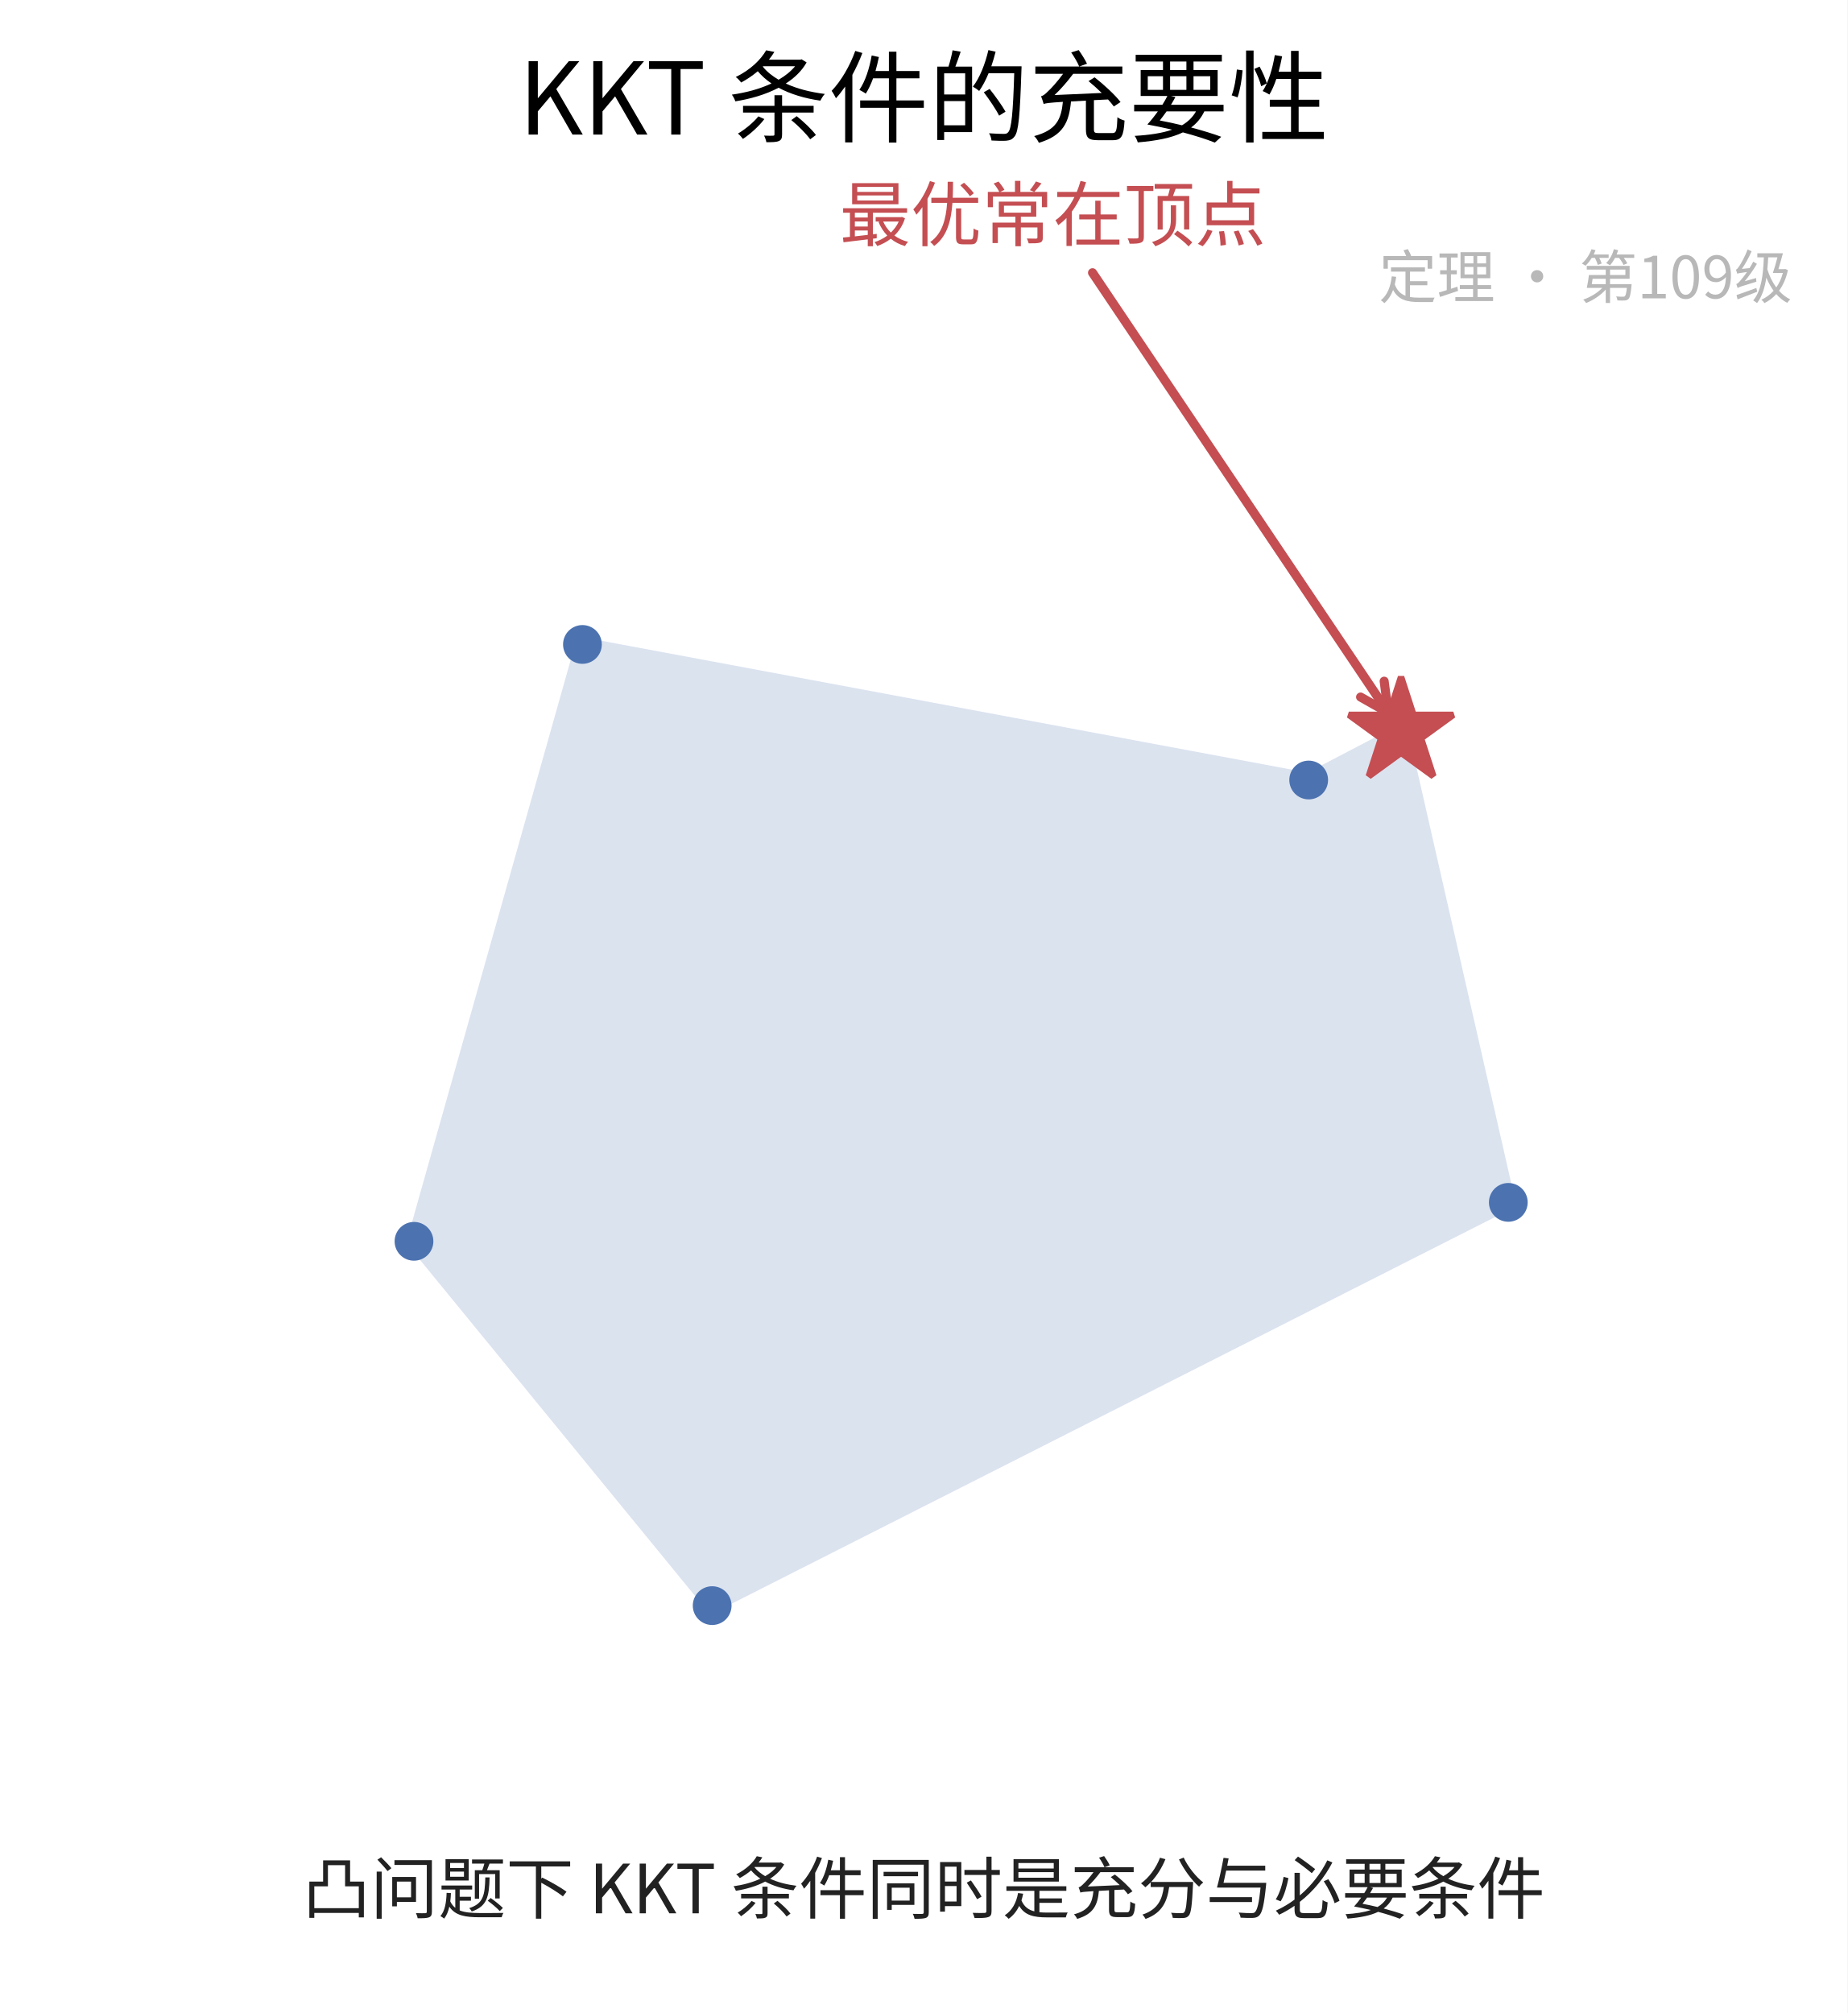
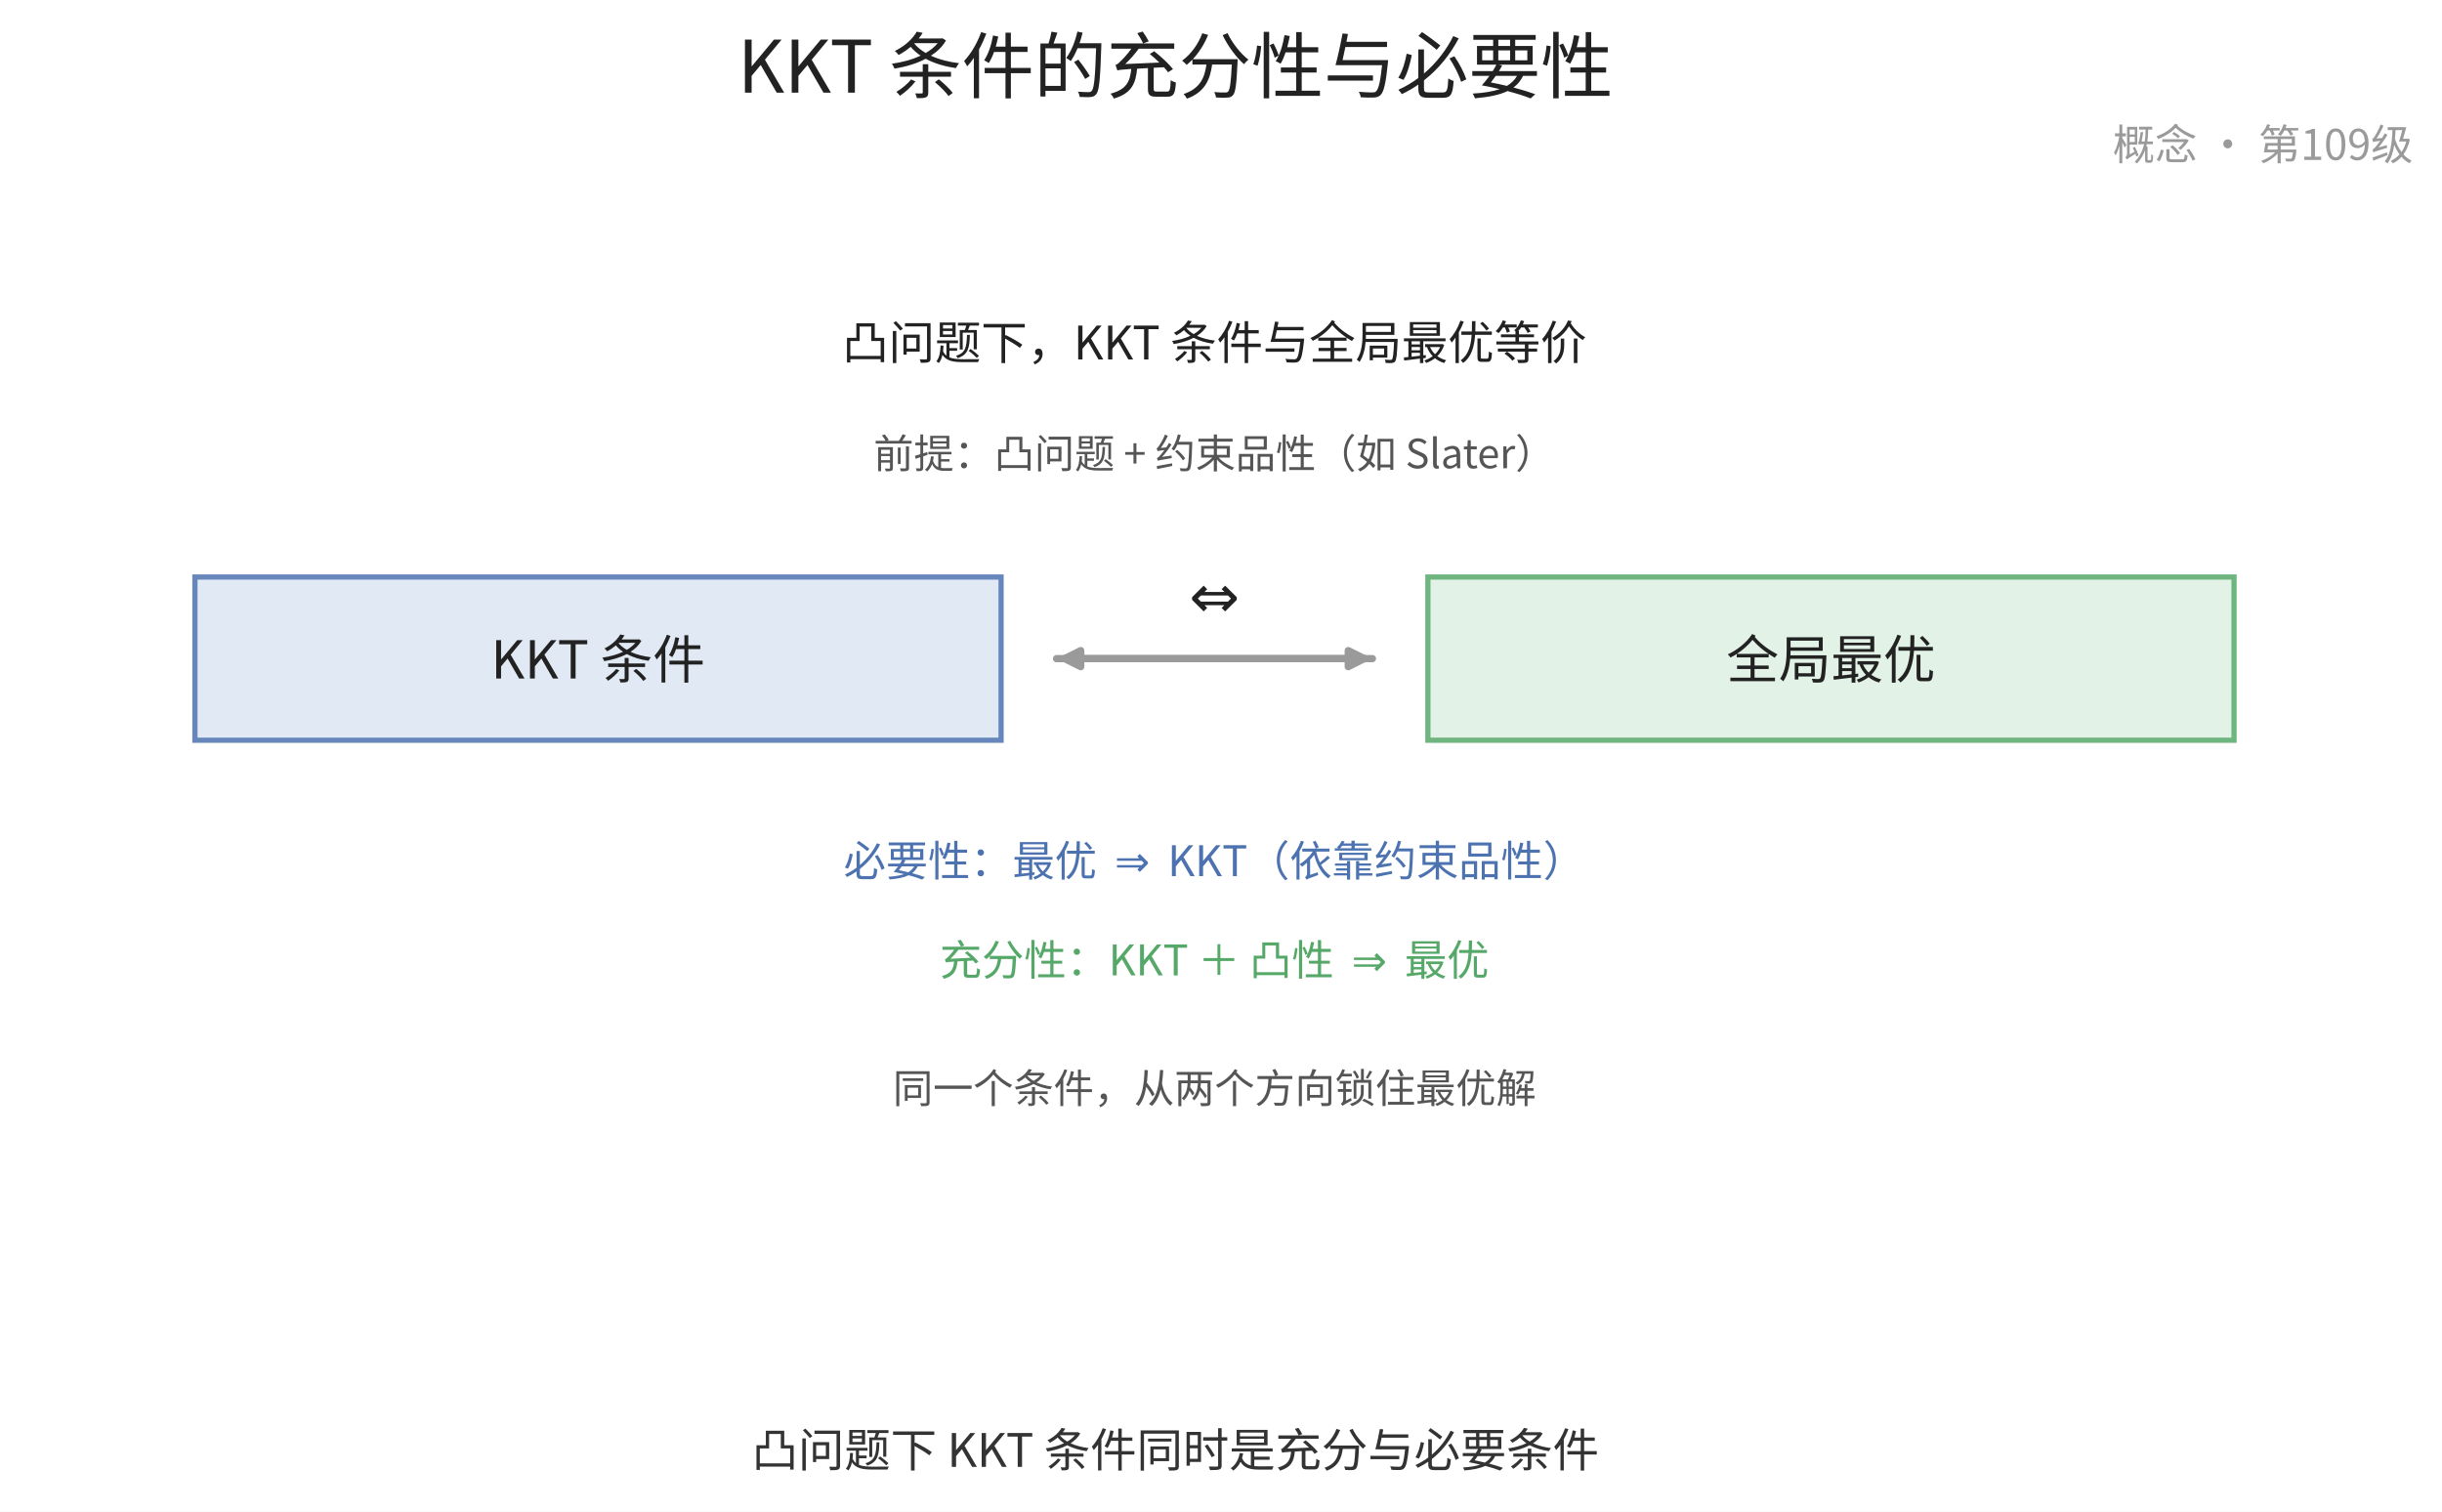
- <svg xmlns="http://www.w3.org/2000/svg" xmlns:xlink="http://www.w3.org/1999/xlink" width="286.056pt" height="311.696pt" viewBox="0 0 286.056 311.696" version="1.1">
+ <svg xmlns="http://www.w3.org/2000/svg" width="607.32pt" height="375.984pt" viewBox="0 0 607.32 375.984" version="1.1">
  <defs>
    <style type="text/css">*{stroke-linejoin: round; stroke-linecap: butt}</style>
  </defs>
  <g id="figure_1">
    <g id="patch_1">
-       <path d="M 0 311.696  L 286.056 311.696  L 286.056 0  L 0 0  z " style="fill: #ffffff" />
+       <path d="M 0 375.984  L 607.32 375.984  L 607.32 0  L 0 0  z " style="fill: #ffffff" />
    </g>
    <g id="axes_1">
      <g id="patch_2">
-         <path d="M 216.936 113.314  L 202.632 120.778  L 90.183 99.786  L 64.101 192.208  L 110.27 248.617  L 233.541 186.177  z " clip-path="url(#p72db597954)" style="fill: #4c72b0; opacity: 0.2; stroke: #4c72b0; stroke-width: 2.2; stroke-linejoin: miter" />
+         <path d="M 48.478 184.104  L 248.969 184.104  L 248.969 143.513  L 48.478 143.513  z " clip-path="url(#p263c7d05d1)" style="fill: #dce6f2; opacity: 0.85; stroke: #4c72b0; stroke-width: 1.3; stroke-linejoin: miter" />
      </g>
-       <g id="line2d_1">
-         <defs>
-           <path id="m595564322f" d="M 0 2.5  C 0.663 2.5 1.299 2.237 1.768 1.768  C 2.237 1.299 2.5 0.663 2.5 0  C 2.5 -0.663 2.237 -1.299 1.768 -1.768  C 1.299 -2.237 0.663 -2.5 0 -2.5  C -0.663 -2.5 -1.299 -2.237 -1.768 -1.768  C -2.237 -1.299 -2.5 -0.663 -2.5 0  C -2.5 0.663 -2.237 1.299 -1.768 1.768  C -1.299 2.237 -0.663 2.5 0 2.5  z " style="stroke: #4c72b0" />
-         </defs>
-         <g clip-path="url(#p72db597954)">
-           <use xlink:href="#m595564322f" x="216.936" y="113.314" style="fill: #4c72b0; stroke: #4c72b0" />
-         </g>
-       </g>
-       <g id="line2d_2">
-         <g clip-path="url(#p72db597954)">
-           <use xlink:href="#m595564322f" x="202.632" y="120.778" style="fill: #4c72b0; stroke: #4c72b0" />
-         </g>
-       </g>
-       <g id="line2d_3">
-         <g clip-path="url(#p72db597954)">
-           <use xlink:href="#m595564322f" x="90.183" y="99.786" style="fill: #4c72b0; stroke: #4c72b0" />
-         </g>
-       </g>
-       <g id="line2d_4">
-         <g clip-path="url(#p72db597954)">
-           <use xlink:href="#m595564322f" x="64.101" y="192.208" style="fill: #4c72b0; stroke: #4c72b0" />
-         </g>
-       </g>
-       <g id="line2d_5">
-         <g clip-path="url(#p72db597954)">
-           <use xlink:href="#m595564322f" x="110.27" y="248.617" style="fill: #4c72b0; stroke: #4c72b0" />
-         </g>
-       </g>
-       <g id="line2d_6">
-         <g clip-path="url(#p72db597954)">
-           <use xlink:href="#m595564322f" x="233.541" y="186.177" style="fill: #4c72b0; stroke: #4c72b0" />
-         </g>
-       </g>
-       <g id="line2d_7">
-         <defs>
-           <path id="ma6af2897cd" d="M 0 -8.5  L -1.908 -2.627  L -8.084 -2.627  L -3.088 1.003  L -4.996 6.877  L -0 3.247  L 4.996 6.877  L 3.088 1.003  L 8.084 -2.627  L 1.908 -2.627  z " style="stroke: #c44e52; stroke-linejoin: bevel" />
-         </defs>
-         <g clip-path="url(#p72db597954)">
-           <use xlink:href="#ma6af2897cd" x="216.936" y="113.314" style="fill: #c44e52; stroke: #c44e52; stroke-linejoin: bevel" />
-         </g>
+       <g id="patch_3">
+         <path d="M 355.111 184.104  L 555.602 184.104  L 555.602 143.513  L 355.111 143.513  z " clip-path="url(#p263c7d05d1)" style="fill: #ddf0e2; opacity: 0.85; stroke: #55a868; stroke-width: 1.3; stroke-linejoin: miter" />
      </g>
      <g id="text_1">
-         <g style="fill: #b8b8b8" transform="translate(213.4796 46.19312) scale(0.09 -0.09)">
-           <defs>
-             <path id="NotoSansCJKsc-Regular-3c8b" d="M 1434 2419  C 1299 1261 947 346 230 -211  C 346 -282 544 -442 621 -531  C 1050 -160 1357 326 1581 922  C 2170 -186 3130 -410 4467 -410  L 5965 -410  C 5984 -269 6074 -38 6144 77  C 5830 70 4730 70 4493 70  C 4115 70 3763 90 3443 147  L 3443 1440  L 5350 1440  L 5350 1888  L 3443 1888  L 3443 2938  L 5088 2938  L 5088 3405  L 1350 3405  L 1350 2938  L 2944 2938  L 2944 282  C 2419 480 2016 858 1766 1530  C 1830 1792 1882 2074 1920 2368  L 1434 2419  z M 2726 5286  C 2835 5094 2950 4851 3021 4653  L 525 4653  L 525 3258  L 998 3258  L 998 4198  L 5382 4198  L 5382 3258  L 5875 3258  L 5875 4653  L 3571 4653  C 3507 4864 3341 5184 3200 5421  L 2726 5286  z " transform="scale(0.015625)" />
-             <path id="NotoSansCJKsc-Regular-677c" d="M 3046 3456  L 4026 3456  L 4026 2630  L 3046 2630  L 3046 3456  z M 4442 3456  L 5421 3456  L 5421 2630  L 4442 2630  L 4442 3456  z M 3046 4659  L 4026 4659  L 4026 3846  L 3046 3846  L 3046 4659  z M 4442 4659  L 5421 4659  L 5421 3846  L 4442 3846  L 4442 4659  z M 2035 141  L 2035 -301  L 6189 -301  L 6189 141  L 4480 141  L 4480 1024  L 5971 1024  L 5971 1459  L 4480 1459  L 4480 2214  L 5882 2214  L 5882 5082  L 2605 5082  L 2605 2214  L 3987 2214  L 3987 1459  L 2528 1459  L 2528 1024  L 3987 1024  L 3987 141  L 2035 141  z M 224 640  L 346 154  C 909 339 1645 589 2336 819  L 2253 1286  L 1549 1050  L 1549 2643  L 2195 2643  L 2195 3091  L 1549 3091  L 1549 4493  L 2291 4493  L 2291 4941  L 294 4941  L 294 4493  L 1088 4493  L 1088 3091  L 358 3091  L 358 2643  L 1088 2643  L 1088 902  C 762 800 467 710 224 640  z " transform="scale(0.015625)" />
-             <path id="NotoSansCJKsc-Regular-1" transform="scale(0.015625)" />
-             <path id="NotoSansCJKsc-Regular-66c" d="M 3200 3110  C 2822 3110 2522 2810 2522 2432  C 2522 2054 2822 1754 3200 1754  C 3578 1754 3878 2054 3878 2432  C 3878 2810 3578 3110 3200 3110  z " transform="scale(0.015625)" />
-             <path id="NotoSansCJKsc-Regular-746d" d="M 1075 2566  C 1024 2106 928 1536 838 1152  L 2547 1152  C 2016 595 1203 109 448 -141  C 557 -230 691 -403 762 -518  C 1523 -218 2362 326 2925 966  L 2925 -512  L 3398 -512  L 3398 1152  L 5254 1152  C 5190 570 5120 320 5030 230  C 4979 186 4915 179 4800 179  C 4685 173 4384 179 4070 211  C 4141 90 4198 -96 4205 -230  C 4538 -250 4851 -250 5011 -237  C 5197 -224 5312 -186 5421 -77  C 5587 83 5670 474 5760 1370  C 5766 1434 5773 1562 5773 1562  L 3398 1562  L 3398 2157  L 5555 2157  L 5555 3571  L 838 3571  L 838 3162  L 2925 3162  L 2925 2566  L 1075 2566  z M 1478 2157  L 2925 2157  L 2925 1562  L 1389 1562  L 1478 2157  z M 3398 3162  L 5088 3162  L 5088 2566  L 3398 2566  L 3398 3162  z M 1357 5408  C 1133 4794 749 4211 294 3827  C 416 3770 608 3661 698 3590  C 941 3821 1178 4115 1382 4454  L 1734 4454  C 1869 4198 1997 3885 2054 3680  L 2477 3834  C 2432 3994 2330 4237 2214 4454  L 3245 4454  L 3245 4826  L 1594 4826  C 1670 4979 1741 5139 1798 5299  L 1357 5408  z M 3827 5408  C 3661 4819 3360 4256 2970 3885  C 3091 3827 3296 3706 3392 3635  C 3590 3853 3782 4134 3949 4454  L 4384 4454  C 4595 4205 4794 3885 4883 3674  L 5299 3853  C 5222 4019 5075 4250 4909 4454  L 6061 4454  L 6061 4826  L 4122 4826  C 4186 4979 4243 5139 4288 5299  L 3827 5408  z " transform="scale(0.015625)" />
-             <path id="NotoSansCJKsc-Regular-12" d="M 563 0  L 3136 0  L 3136 486  L 2195 486  L 2195 4691  L 1747 4691  C 1491 4544 1190 4435 774 4358  L 774 3987  L 1613 3987  L 1613 486  L 563 486  L 563 0  z " transform="scale(0.015625)" />
-             <path id="NotoSansCJKsc-Regular-11" d="M 1779 -83  C 2669 -83 3238 723 3238 2362  C 3238 3987 2669 4774 1779 4774  C 883 4774 320 3987 320 2362  C 320 723 883 -83 1779 -83  z M 1779 390  C 1248 390 883 986 883 2362  C 883 3731 1248 4314 1779 4314  C 2310 4314 2675 3731 2675 2362  C 2675 986 2310 390 1779 390  z " transform="scale(0.015625)" />
-             <path id="NotoSansCJKsc-Regular-1a" d="M 1504 -83  C 2381 -83 3206 646 3206 2547  C 3206 4038 2528 4774 1626 4774  C 896 4774 282 4166 282 3251  C 282 2285 794 1779 1574 1779  C 1965 1779 2368 2003 2656 2349  C 2611 896 2086 403 1485 403  C 1178 403 896 538 691 762  L 371 397  C 634 122 992 -83 1504 -83  z M 2650 2842  C 2336 2394 1984 2214 1670 2214  C 1114 2214 832 2624 832 3251  C 832 3898 1178 4320 1632 4320  C 2227 4320 2586 3808 2650 2842  z " transform="scale(0.015625)" />
-             <path id="NotoSansCJKsc-Regular-7bd2" d="M 269 358  L 384 -115  C 992 115 1792 422 2547 723  L 2451 1139  C 1651 845 813 538 269 358  z M 2560 4960  L 2560 4512  L 3277 4512  C 3200 2458 2976 794 2106 -230  C 2221 -294 2445 -448 2528 -525  C 3078 192 3379 1133 3552 2272  C 3770 1747 4038 1261 4352 832  C 3968 403 3507 77 3008 -154  C 3110 -230 3277 -410 3347 -525  C 3821 -288 4262 38 4646 467  C 4998 64 5402 -269 5856 -499  C 5926 -378 6074 -205 6182 -115  C 5722 102 5306 429 4947 832  C 5389 1427 5728 2182 5926 3110  L 5626 3232  L 5536 3213  L 4883 3213  C 5043 3738 5229 4410 5376 4960  L 2560 4960  z M 3757 4512  L 4774 4512  C 4621 3910 4429 3238 4269 2790  L 5370 2790  C 5210 2170 4960 1645 4646 1197  C 4218 1779 3885 2470 3661 3194  C 3706 3610 3731 4051 3757 4512  z M 352 2707  C 448 2752 602 2790 1427 2899  C 1133 2477 858 2138 736 2003  C 538 1760 384 1600 243 1574  C 294 1453 365 1229 390 1133  C 531 1235 749 1318 2458 1830  C 2438 1933 2426 2118 2426 2234  L 1171 1882  C 1645 2445 2112 3117 2515 3795  L 2112 4038  C 1990 3795 1850 3558 1702 3328  L 858 3238  C 1248 3795 1632 4499 1926 5178  L 1485 5382  C 1210 4602 723 3770 576 3552  C 429 3334 320 3187 198 3155  C 256 3034 326 2803 352 2707  z " transform="scale(0.015625)" />
-           </defs>
-           <use xlink:href="#NotoSansCJKsc-Regular-3c8b" />
-           <use xlink:href="#NotoSansCJKsc-Regular-677c" transform="translate(100 0)" />
-           <use xlink:href="#NotoSansCJKsc-Regular-1" transform="translate(200 0)" />
-           <use xlink:href="#NotoSansCJKsc-Regular-66c" transform="translate(222.4062 0)" />
-           <use xlink:href="#NotoSansCJKsc-Regular-1" transform="translate(322.4062 0)" />
-           <use xlink:href="#NotoSansCJKsc-Regular-746d" transform="translate(344.8125 0)" />
-           <use xlink:href="#NotoSansCJKsc-Regular-12" transform="translate(444.8125 0)" />
-           <use xlink:href="#NotoSansCJKsc-Regular-11" transform="translate(500.3125 0)" />
-           <use xlink:href="#NotoSansCJKsc-Regular-1a" transform="translate(555.8125 0)" />
-           <use xlink:href="#NotoSansCJKsc-Regular-7bd2" transform="translate(611.3125 0)" />
-         </g>
-       </g>
-       <g id="patch_3">
-         <path d="M 169.162 42.23  Q 192.491 76.942 214.948 110.356  " style="fill: none; stroke: #c44e52; stroke-width: 1.4; stroke-linecap: round" />
-         <path d="M 214.319 105.477  L 214.948 110.356  L 210.667 107.931  " style="fill: none; stroke: #c44e52; stroke-width: 1.4; stroke-linecap: round" />
+         <text style="font-size: 11.5px; font-family: 'Noto Sans CJK SC', 'WenQuanYi Zen Hei', sans-serif; text-anchor: middle; fill: #222222" x="302.04" y="89.392" transform="rotate(-0 302.04 89.39232)">凸问题下，KKT 条件与全局最优等价</text>
      </g>
      <g id="text_2">
-         <g style="fill: #c44e52" transform="translate(130.0062 37.25076) scale(0.11 -0.11)">
-           <defs>
-             <path id="NotoSansCJKsc-Regular-50c4" d="M 1587 4064  L 4819 4064  L 4819 3610  L 1587 3610  L 1587 4064  z M 1587 4832  L 4819 4832  L 4819 4384  L 1587 4384  L 1587 4832  z M 1126 5171  L 1126 3270  L 5299 3270  L 5299 5171  L 1126 5171  z M 2534 2509  L 2534 2080  L 1370 2080  L 1370 2509  L 2534 2509  z M 301 275  L 346 -154  L 2534 109  L 2534 -512  L 2995 -512  L 2995 166  L 3341 211  L 3341 602  L 2995 563  L 2995 2509  L 6074 2509  L 6074 2912  L 314 2912  L 314 2509  L 928 2509  L 928 333  L 301 275  z M 3245 2112  L 3245 1715  L 3629 1715  L 3501 1677  C 3693 1210 3955 794 4294 448  C 3942 186 3546 -13 3142 -141  C 3226 -224 3341 -390 3386 -493  C 3814 -339 4237 -122 4608 166  C 4966 -128 5395 -352 5882 -493  C 5946 -378 6067 -205 6170 -115  C 5702 0 5286 198 4934 454  C 5357 864 5690 1376 5888 2010  L 5613 2131  L 5523 2112  L 3245 2112  z M 3923 1715  L 5325 1715  C 5158 1338 4909 1005 4614 723  C 4320 1005 4090 1338 3923 1715  z M 2534 1722  L 2534 1267  L 1370 1267  L 1370 1722  L 2534 1722  z M 2534 909  L 2534 512  L 1370 378  L 1370 909  L 2534 909  z " transform="scale(0.015625)" />
-             <path id="NotoSansCJKsc-Regular-269d" d="M 4083 2899  L 4083 339  C 4083 -186 4211 -339 4717 -339  C 4826 -339 5357 -339 5466 -339  C 5933 -339 6054 -70 6099 896  C 5971 928 5773 1011 5670 1094  C 5651 250 5619 102 5427 102  C 5306 102 4870 102 4774 102  C 4582 102 4550 147 4550 339  L 4550 2899  L 4083 2899  z M 4474 4979  C 4787 4678 5165 4256 5338 3994  L 5690 4262  C 5504 4525 5120 4928 4806 5210  L 4474 4979  z M 3334 5299  C 3334 4819 3328 4333 3309 3859  L 1862 3859  L 1862 3398  L 3283 3398  C 3181 1952 2854 634 1760 -134  C 1882 -218 2035 -371 2112 -486  C 3290 365 3648 1818 3763 3398  L 6080 3398  L 6080 3859  L 3789 3859  C 3808 4339 3814 4819 3814 5299  L 3334 5299  z M 1734 5363  C 1395 4390 832 3430 237 2810  C 326 2694 467 2445 512 2330  C 698 2534 883 2765 1056 3014  L 1056 -512  L 1517 -512  L 1517 3757  C 1779 4224 2003 4723 2189 5222  L 1734 5363  z " transform="scale(0.015625)" />
-             <path id="NotoSansCJKsc-Regular-417b" d="M 2003 3142  L 4429 3142  L 4429 2515  L 2003 2515  L 2003 3142  z M 973 1619  L 973 -224  L 1453 -224  L 1453 1184  L 3034 1184  L 3034 -512  L 3526 -512  L 3526 1184  L 5018 1184  L 5018 282  C 5018 205 4992 186 4890 173  C 4787 173 4448 173 4064 186  C 4128 58 4205 -122 4230 -250  C 4730 -250 5050 -250 5254 -179  C 5453 -109 5504 26 5504 275  L 5504 1619  L 3526 1619  L 3526 2150  L 4915 2150  L 4915 3507  L 1542 3507  L 1542 2150  L 3034 2150  L 3034 1619  L 973 1619  z M 1075 5139  C 1267 4922 1478 4602 1581 4384  L 550 4384  L 550 3008  L 1011 3008  L 1011 3962  L 5421 3962  L 5421 3008  L 5894 3008  L 5894 4384  L 3482 4384  L 3482 5382  L 2995 5382  L 2995 4384  L 1658 4384  L 2048 4570  C 1939 4774 1715 5088 1510 5318  L 1075 5139  z M 4883 5325  C 4755 5094 4518 4755 4339 4544  L 4736 4384  C 4922 4576 5165 4870 5382 5152  L 4883 5325  z " transform="scale(0.015625)" />
-             <path id="NotoSansCJKsc-Regular-33c7" d="M 2502 5376  C 2413 5050 2298 4710 2163 4384  L 403 4384  L 403 3923  L 1952 3923  C 1542 3104 979 2342 243 1830  C 320 1722 442 1517 493 1389  C 762 1581 1011 1798 1235 2035  L 1235 -486  L 1715 -486  L 1715 2605  C 2016 3014 2278 3462 2496 3923  L 6010 3923  L 6010 4384  L 2694 4384  C 2810 4672 2912 4966 3002 5254  L 2502 5376  z M 3827 3590  L 3827 2355  L 2387 2355  L 2387 1907  L 3827 1907  L 3827 90  L 2131 90  L 2131 -358  L 6003 -358  L 6003 90  L 4307 90  L 4307 1907  L 5760 1907  L 5760 2355  L 4307 2355  L 4307 3590  L 3827 3590  z " transform="scale(0.015625)" />
-             <path id="NotoSansCJKsc-Regular-ac75" d="M 4237 3174  L 4237 1888  C 4237 1222 4128 371 2547 -134  C 2643 -237 2784 -403 2842 -512  C 4448 96 4710 1075 4710 1882  L 4710 3174  L 4237 3174  z M 4525 576  C 4986 250 5562 -218 5837 -525  L 6163 -160  C 5875 141 5293 589 4832 890  L 4525 576  z M 3046 4019  L 3046 992  L 3501 992  L 3501 3565  L 5427 3565  L 5427 1005  L 5894 1005  L 5894 4019  L 4429 4019  L 4672 4666  L 6150 4666  L 6150 5094  L 2784 5094  L 2784 4666  L 4147 4666  C 4102 4454 4038 4218 3974 4019  L 3046 4019  z M 288 4922  L 288 4467  L 1325 4467  L 1325 326  C 1325 224 1293 198 1184 192  C 1082 186 736 186 346 198  C 422 64 499 -154 525 -282  C 1037 -288 1350 -269 1536 -186  C 1734 -109 1805 32 1805 326  L 1805 4467  L 2662 4467  L 2662 4922  L 288 4922  z " transform="scale(0.015625)" />
-             <path id="NotoSansCJKsc-Regular-61a0" d="M 1517 2976  L 4864 2976  L 4864 1830  L 1517 1830  L 1517 2976  z M 2176 819  C 2259 403 2310 -134 2310 -454  L 2797 -390  C 2790 -83 2726 448 2630 858  L 2176 819  z M 3501 813  C 3686 416 3878 -122 3949 -442  L 4416 -320  C 4339 0 4134 518 3936 909  L 3501 813  z M 4806 864  C 5126 461 5485 -109 5632 -461  L 6086 -269  C 5926 83 5555 627 5235 1030  L 4806 864  z M 1133 992  C 934 518 608 0 269 -294  L 704 -506  C 1056 -166 1382 371 1587 870  L 1133 992  z M 1062 3430  L 1062 1382  L 5344 1382  L 5344 3430  L 3392 3430  L 3392 4243  L 5824 4243  L 5824 4698  L 3392 4698  L 3392 5376  L 2912 5376  L 2912 3430  L 1062 3430  z " transform="scale(0.015625)" />
-           </defs>
-           <use xlink:href="#NotoSansCJKsc-Regular-50c4" />
-           <use xlink:href="#NotoSansCJKsc-Regular-269d" transform="translate(100 0)" />
-           <use xlink:href="#NotoSansCJKsc-Regular-417b" transform="translate(200 0)" />
-           <use xlink:href="#NotoSansCJKsc-Regular-33c7" transform="translate(300 0)" />
-           <use xlink:href="#NotoSansCJKsc-Regular-ac75" transform="translate(400 0)" />
-           <use xlink:href="#NotoSansCJKsc-Regular-61a0" transform="translate(500 0)" />
-         </g>
+         <text style="font-size: 10px; font-family: 'Noto Sans CJK SC', 'WenQuanYi Zen Hei', sans-serif; text-anchor: middle; fill: #555555" x="302.04" y="116.453" transform="rotate(-0 302.04 116.4528)">前提：凸问题 + 约束品性（如 Slater）</text>
+       </g>
+       <g id="patch_4">
+         <path d="M 262.76 163.809  Q 302.038 163.809 339.304 163.809  " style="fill: none; stroke: #9a9a9a; stroke-width: 1.8; stroke-linecap: round" />
+         <path d="M 335.304 161.809  L 339.304 163.809  L 335.304 165.809  z " style="fill: #9a9a9a; stroke: #9a9a9a; stroke-width: 1.8; stroke-linecap: round" />
+       </g>
+       <g id="patch_5">
+         <path d="M 341.32 163.809  Q 302.042 163.809 264.776 163.809  " style="fill: none; stroke: #9a9a9a; stroke-width: 1.8; stroke-linecap: round" />
+         <path d="M 268.776 165.809  L 264.776 163.809  L 268.776 161.809  z " style="fill: #9a9a9a; stroke: #9a9a9a; stroke-width: 1.8; stroke-linecap: round" />
      </g>
      <g id="text_3">
-         <g id="patch_4">
-           <path d="M 44.853 299.516  L 241.203 299.516  L 241.203 285.026  L 44.853 285.026  z " style="fill: #ffffff; opacity: 0.85" />
-         </g>
-         <g style="fill: #222222" transform="translate(46.848 296.2615) scale(0.105 -0.105)">
-           <defs>
-             <path id="NotoSansCJKsc-Regular-2b71" d="M 1939 2547  L 2394 2547  L 2394 4544  L 4013 4544  L 4013 2547  L 5306 2547  L 5306 486  L 1107 486  L 1107 2547  L 1939 2547  z M 640 2995  L 640 -429  L 1107 -429  L 1107 38  L 5306 38  L 5306 -384  L 5786 -384  L 5786 2995  L 4486 2995  L 4486 4998  L 1939 4998  L 1939 2995  L 640 2995  z " transform="scale(0.015625)" />
-             <path id="NotoSansCJKsc-Regular-a80b" d="M 595 3936  L 595 -512  L 1069 -512  L 1069 3936  L 595 3936  z M 666 5062  C 986 4730 1408 4262 1619 3987  L 1984 4256  C 1773 4525 1338 4973 1011 5293  L 666 5062  z M 2272 5018  L 2272 4563  L 5325 4563  L 5325 160  C 5325 51 5286 13 5178 13  C 5069 6 4685 0 4301 19  C 4365 -115 4442 -326 4461 -467  C 4979 -467 5325 -461 5536 -378  C 5734 -294 5805 -154 5805 160  L 5805 5018  L 2272 5018  z M 2061 3430  L 2061 659  L 2502 659  L 2502 1075  L 4307 1075  L 4307 3430  L 2061 3430  z M 2502 2995  L 3840 2995  L 3840 1510  L 2502 1510  L 2502 2995  z " transform="scale(0.015625)" />
-             <path id="NotoSansCJKsc-Regular-ac97" d="M 1126 3936  L 2432 3936  L 2432 3450  L 1126 3450  L 1126 3936  z M 1126 4755  L 2432 4755  L 2432 4275  L 1126 4275  L 1126 4755  z M 691 5107  L 691 3098  L 2880 3098  L 2880 5107  L 691 5107  z M 4448 3392  C 4403 1734 4275 915 2931 493  C 3014 416 3123 269 3162 173  C 4621 659 4806 1587 4851 3392  L 4448 3392  z M 4672 1190  C 5075 902 5568 480 5811 211  L 6106 506  C 5850 768 5344 1171 4954 1446  L 4672 1190  z M 794 1933  C 762 1005 640 237 211 -262  C 314 -314 493 -435 563 -499  C 800 -192 954 179 1050 627  C 1626 -224 2566 -371 3930 -371  L 5990 -371  C 6016 -250 6093 -58 6163 38  C 5792 26 4224 26 3936 26  C 3168 32 2528 70 2029 275  L 2029 1190  L 3091 1190  L 3091 1562  L 2029 1562  L 2029 2246  L 3206 2246  L 3206 2624  L 314 2624  L 314 2246  L 1613 2246  L 1613 518  C 1421 672 1261 870 1139 1126  C 1171 1370 1190 1632 1203 1907  L 794 1933  z M 3456 4070  L 3456 1376  L 3859 1376  L 3859 3706  L 5382 3706  L 5382 1402  L 5805 1402  L 5805 4070  L 4602 4070  C 4678 4250 4762 4474 4845 4691  L 6112 4691  L 6112 5082  L 3194 5082  L 3194 4691  L 4358 4691  C 4301 4480 4230 4250 4160 4070  L 3456 4070  z " transform="scale(0.015625)" />
-             <path id="NotoSansCJKsc-Regular-2516" d="M 352 4902  L 352 4422  L 2822 4422  L 2822 -506  L 3328 -506  L 3328 2886  C 4064 2490 4922 1958 5370 1600  L 5709 2035  C 5197 2426 4179 3002 3418 3373  L 3328 3270  L 3328 4422  L 6054 4422  L 6054 4902  L 352 4902  z " transform="scale(0.015625)" />
-             <path id="NotoSansCJKsc-Regular-2c" d="M 646 0  L 1235 0  L 1235 1485  L 2042 2445  L 3450 0  L 4109 0  L 2413 2912  L 3885 4691  L 3213 4691  L 1248 2336  L 1235 2336  L 1235 4691  L 646 4691  L 646 0  z " transform="scale(0.015625)" />
-             <path id="NotoSansCJKsc-Regular-35" d="M 1619 0  L 2214 0  L 2214 4192  L 3635 4192  L 3635 4691  L 198 4691  L 198 4192  L 1619 4192  L 1619 0  z " transform="scale(0.015625)" />
-             <path id="NotoSansCJKsc-Regular-5163" d="M 1920 1165  C 1613 774 1037 307 614 64  C 717 -13 858 -173 934 -275  C 1370 6 1965 538 2304 992  L 1920 1165  z M 4026 928  C 4474 563 4992 38 5235 -301  L 5600 -26  C 5350 320 4813 826 4371 1178  L 4026 928  z M 4269 4371  C 3994 4038 3635 3750 3213 3507  C 2810 3744 2464 4019 2202 4346  L 2227 4371  L 4269 4371  z M 2419 5389  C 2086 4806 1427 4141 474 3680  C 582 3610 736 3443 819 3328  C 1222 3546 1574 3789 1882 4051  C 2131 3757 2426 3494 2758 3270  C 1990 2906 1094 2675 224 2554  C 314 2445 410 2246 448 2125  C 1402 2278 2381 2554 3213 2995  C 3974 2586 4890 2310 5882 2170  C 5946 2298 6067 2496 6170 2598  C 5248 2714 4390 2931 3674 3264  C 4230 3622 4698 4070 5005 4614  L 4685 4813  L 4595 4787  L 2592 4787  C 2726 4954 2842 5120 2944 5286  L 2419 5389  z M 2950 2515  L 2950 1837  L 941 1837  L 941 1408  L 2950 1408  L 2950 19  C 2950 -51 2925 -70 2854 -70  C 2784 -77 2528 -77 2285 -64  C 2349 -186 2413 -365 2432 -486  C 2803 -486 3053 -486 3219 -416  C 3392 -346 3437 -224 3437 19  L 3437 1408  L 5453 1408  L 5453 1837  L 3437 1837  L 3437 2515  L 2950 2515  z " transform="scale(0.015625)" />
-             <path id="NotoSansCJKsc-Regular-266d" d="M 2029 2182  L 2029 1715  L 3866 1715  L 3866 -512  L 4346 -512  L 4346 1715  L 6099 1715  L 6099 2182  L 4346 2182  L 4346 3597  L 5818 3597  L 5818 4064  L 4346 4064  L 4346 5299  L 3866 5299  L 3866 4064  L 3008 4064  C 3091 4352 3162 4659 3226 4960  L 2765 5056  C 2618 4218 2349 3392 1978 2861  C 2093 2803 2298 2688 2387 2618  C 2560 2886 2720 3226 2854 3597  L 3866 3597  L 3866 2182  L 2029 2182  z M 1715 5350  C 1370 4384 806 3424 205 2797  C 288 2688 429 2438 480 2323  C 685 2541 877 2797 1069 3072  L 1069 -499  L 1530 -499  L 1530 3821  C 1773 4269 1990 4742 2170 5216  L 1715 5350  z " transform="scale(0.015625)" />
-             <path id="NotoSansCJKsc-Regular-2eb1" d="M 1587 3917  L 1587 3501  L 4838 3501  L 4838 3917  L 1587 3917  z M 2355 2419  L 4045 2419  L 4045 1203  L 2355 1203  L 2355 2419  z M 1914 2829  L 1914 326  L 2355 326  L 2355 794  L 4493 794  L 4493 2829  L 1914 2829  z M 563 5043  L 563 -525  L 1030 -525  L 1030 4589  L 5376 4589  L 5376 102  C 5376 -13 5338 -51 5222 -58  C 5114 -58 4742 -64 4339 -51  C 4416 -173 4486 -390 4512 -518  C 5062 -518 5389 -506 5581 -429  C 5779 -352 5850 -198 5850 96  L 5850 5043  L 563 5043  z " transform="scale(0.015625)" />
-             <path id="NotoSansCJKsc-Regular-4f11" d="M 3034 2893  C 3373 2400 3808 1722 4013 1331  L 4435 1574  C 4218 1965 3776 2618 3430 3104  L 3034 2893  z M 2074 2573  L 2074 1114  L 979 1114  L 979 2573  L 2074 2573  z M 2074 3002  L 979 3002  L 979 4403  L 2074 4403  L 2074 3002  z M 518 4838  L 518 160  L 979 160  L 979 678  L 2522 678  L 2522 4838  L 518 4838  z M 4890 5344  L 4890 4096  L 2816 4096  L 2816 3622  L 4890 3622  L 4890 211  C 4890 83 4838 38 4710 38  C 4570 26 4096 26 3597 45  C 3667 -96 3744 -314 3776 -448  C 4416 -448 4826 -442 5056 -358  C 5286 -282 5376 -141 5376 211  L 5376 3622  L 6157 3622  L 6157 4096  L 5376 4096  L 5376 5344  L 4890 5344  z " transform="scale(0.015625)" />
-             <path id="NotoSansCJKsc-Regular-4f6d" d="M 1510 3885  L 4845 3885  L 4845 3360  L 1510 3360  L 1510 3885  z M 1510 4749  L 4845 4749  L 4845 4230  L 1510 4230  L 1510 4749  z M 1050 5114  L 1050 2995  L 5331 2995  L 5331 5114  L 1050 5114  z M 1478 1914  C 1312 979 902 256 224 -186  C 333 -256 518 -435 589 -518  C 1011 -218 1344 192 1587 698  C 2112 -186 2938 -384 4230 -384  L 5984 -384  C 6010 -250 6086 -38 6163 77  C 5830 70 4493 64 4250 70  C 3981 70 3725 77 3494 102  L 3494 986  L 5619 986  L 5619 1408  L 3494 1408  L 3494 2125  L 6035 2125  L 6035 2554  L 378 2554  L 378 2125  L 3014 2125  L 3014 186  C 2458 326 2048 627 1798 1216  C 1862 1414 1914 1626 1958 1850  L 1478 1914  z " transform="scale(0.015625)" />
-             <path id="NotoSansCJKsc-Regular-2a58" d="M 960 1958  C 1114 2010 1299 2035 2189 2093  C 2080 979 1773 282 352 -96  C 467 -198 602 -397 653 -525  C 2214 -64 2586 800 2707 2118  L 3661 2170  L 3661 339  C 3661 -205 3827 -358 4416 -358  C 4544 -358 5254 -358 5389 -358  C 5939 -358 6074 -96 6131 896  C 5990 934 5779 1018 5677 1114  C 5645 243 5600 96 5350 96  C 5190 96 4602 96 4480 96  C 4218 96 4173 134 4173 346  L 4173 2202  L 5075 2246  C 5222 2086 5350 1933 5446 1798  L 5875 2080  C 5530 2534 4813 3194 4218 3661  L 3827 3418  C 4102 3194 4397 2931 4672 2662  L 1658 2528  C 2061 2912 2477 3386 2848 3885  L 5990 3885  L 5990 4352  L 429 4352  L 429 3885  L 2202 3885  C 1824 3366 1395 2899 1235 2765  C 1069 2592 922 2477 794 2451  C 851 2310 934 2061 960 1958  z M 2720 5254  C 2912 4979 3136 4595 3232 4352  L 3731 4531  C 3622 4762 3398 5126 3200 5402  L 2720 5254  z " transform="scale(0.015625)" />
-             <path id="NotoSansCJKsc-Regular-2b87" d="M 4307 5261  L 3866 5082  C 4320 4134 5088 3091 5760 2515  C 5856 2643 6029 2822 6150 2918  C 5485 3418 4704 4397 4307 5261  z M 2074 5248  C 1702 4269 1050 3379 282 2829  C 397 2739 608 2554 691 2458  C 864 2598 1030 2752 1197 2925  L 1197 2483  L 2432 2483  C 2285 1395 1933 378 416 -122  C 525 -224 653 -410 710 -531  C 2342 58 2765 1216 2938 2483  L 4678 2483  C 4608 883 4512 256 4352 90  C 4288 26 4211 13 4077 13  C 3930 13 3533 13 3117 51  C 3206 -83 3264 -288 3277 -429  C 3680 -454 4070 -461 4288 -442  C 4506 -422 4653 -378 4787 -218  C 5011 32 5094 762 5190 2726  C 5197 2790 5197 2957 5197 2957  L 1229 2957  C 1773 3539 2253 4288 2586 5107  L 2074 5248  z " transform="scale(0.015625)" />
-             <path id="NotoSansCJKsc-Regular-251a" d="M 365 1523  L 365 1062  L 4358 1062  L 4358 1523  L 365 1523  z M 1670 5235  C 1510 4352 1248 3142 1050 2432  L 1453 2426  L 1555 2426  L 5165 2426  C 5018 960 4851 288 4614 96  C 4531 26 4442 19 4282 19  C 4096 19 3597 26 3098 70  C 3194 -64 3264 -262 3277 -410  C 3731 -435 4192 -448 4422 -435  C 4698 -416 4864 -378 5030 -211  C 5325 70 5498 813 5683 2643  C 5696 2714 5702 2880 5702 2880  L 1670 2880  C 1747 3226 1837 3629 1920 4032  L 5606 4032  L 5606 4493  L 2016 4493  L 2150 5184  L 1670 5235  z " transform="scale(0.015625)" />
-             <path id="NotoSansCJKsc-Regular-4452" d="M 1984 5018  C 2522 4653 3219 4115 3597 3789  L 3917 4173  C 3546 4474 2842 4998 2298 5357  L 1984 5018  z M 941 3443  C 819 2739 563 1869 198 1318  L 659 1133  C 1018 1690 1254 2611 1395 3322  L 941 3443  z M 4730 3027  C 5152 2387 5587 1523 5754 954  L 6214 1178  C 6035 1741 5600 2586 5158 3219  L 4730 3027  z M 5062 4998  C 4480 3814 3597 2643 2470 1690  L 2470 3821  L 1971 3821  L 1971 1293  C 1427 890 838 538 205 250  C 307 154 448 -19 518 -134  C 1030 109 1517 397 1971 710  L 1971 390  C 1971 -282 2170 -454 2867 -454  C 3021 -454 4006 -454 4166 -454  C 4864 -454 5018 -115 5094 1037  C 4954 1069 4742 1165 4621 1254  C 4576 230 4512 19 4141 19  C 3917 19 3078 19 2906 19  C 2541 19 2470 83 2470 384  L 2470 1082  C 3789 2112 4819 3418 5542 4800  L 5062 4998  z " transform="scale(0.015625)" />
-             <path id="NotoSansCJKsc-Regular-91d1" d="M 4301 1485  C 4090 1114 3795 826 3405 595  C 2938 710 2458 813 1984 902  C 2118 1075 2272 1274 2419 1485  L 4301 1485  z M 762 4128  L 762 2470  L 2470 2470  C 2381 2291 2272 2099 2150 1907  L 346 1907  L 346 1485  L 1862 1485  C 1638 1171 1402 877 1190 646  C 1734 544 2266 435 2771 314  C 2144 96 1350 -26 378 -83  C 461 -192 538 -365 576 -499  C 1786 -397 2739 -211 3462 141  C 4275 -77 4979 -301 5504 -512  L 5914 -141  C 5402 51 4730 256 3987 454  C 4352 723 4634 1062 4832 1485  L 6061 1485  L 6061 1907  L 2701 1907  C 2803 2074 2899 2240 2982 2400  L 2688 2470  L 5683 2470  L 5683 4128  L 4141 4128  L 4141 4672  L 5952 4672  L 5952 5101  L 442 5101  L 442 4672  L 2189 4672  L 2189 4128  L 762 4128  z M 2643 4672  L 3686 4672  L 3686 4128  L 2643 4128  L 2643 4672  z M 1216 3731  L 2189 3731  L 2189 2861  L 1216 2861  L 1216 3731  z M 2643 3731  L 3686 3731  L 3686 2861  L 2643 2861  L 2643 3731  z M 4141 3731  L 5210 3731  L 5210 2861  L 4141 2861  L 4141 3731  z " transform="scale(0.015625)" />
-           </defs>
-           <use xlink:href="#NotoSansCJKsc-Regular-2b71" />
-           <use xlink:href="#NotoSansCJKsc-Regular-a80b" transform="translate(100 0)" />
-           <use xlink:href="#NotoSansCJKsc-Regular-ac97" transform="translate(200 0)" />
-           <use xlink:href="#NotoSansCJKsc-Regular-2516" transform="translate(300 0)" />
-           <use xlink:href="#NotoSansCJKsc-Regular-1" transform="translate(400 0)" />
-           <use xlink:href="#NotoSansCJKsc-Regular-2c" transform="translate(422.4062 0)" />
-           <use xlink:href="#NotoSansCJKsc-Regular-2c" transform="translate(487 0)" />
-           <use xlink:href="#NotoSansCJKsc-Regular-35" transform="translate(549.6875 0)" />
-           <use xlink:href="#NotoSansCJKsc-Regular-1" transform="translate(609.5938 0)" />
-           <use xlink:href="#NotoSansCJKsc-Regular-5163" transform="translate(632 0)" />
-           <use xlink:href="#NotoSansCJKsc-Regular-266d" transform="translate(732 0)" />
-           <use xlink:href="#NotoSansCJKsc-Regular-2eb1" transform="translate(832 0)" />
-           <use xlink:href="#NotoSansCJKsc-Regular-4f11" transform="translate(932 0)" />
-           <use xlink:href="#NotoSansCJKsc-Regular-4f6d" transform="translate(1032 0)" />
-           <use xlink:href="#NotoSansCJKsc-Regular-2a58" transform="translate(1132 0)" />
-           <use xlink:href="#NotoSansCJKsc-Regular-2b87" transform="translate(1232 0)" />
-           <use xlink:href="#NotoSansCJKsc-Regular-251a" transform="translate(1332 0)" />
-           <use xlink:href="#NotoSansCJKsc-Regular-4452" transform="translate(1432 0)" />
-           <use xlink:href="#NotoSansCJKsc-Regular-91d1" transform="translate(1532 0)" />
-           <use xlink:href="#NotoSansCJKsc-Regular-5163" transform="translate(1632 0)" />
-           <use xlink:href="#NotoSansCJKsc-Regular-266d" transform="translate(1732 0)" />
+         <g style="fill: #222222" transform="translate(292.815 153.661)">
+           <text>
+             <tspan x="2.922" y="-0.094" style="font-size: 15px; font-family: 'DejaVu Sans'; fill: #222222">⇔</tspan>
+           </text>
        </g>
      </g>
      <g id="text_4">
-         <g transform="translate(80.28448 20.84) scale(0.155 -0.155)">
-           <defs>
-             <path id="NotoSansCJKsc-Regular-6c33" d="M 3533 2707  C 3885 2240 4320 1600 4512 1210  L 4922 1466  C 4710 1843 4269 2464 3904 2918  L 3533 2707  z M 1536 5389  C 1485 5082 1376 4659 1274 4346  L 557 4346  L 557 -346  L 998 -346  L 998 160  L 2784 160  L 2784 4346  L 1715 4346  C 1824 4621 1946 4979 2054 5299  L 1536 5389  z M 998 3917  L 2342 3917  L 2342 2566  L 998 2566  L 998 3917  z M 998 595  L 998 2144  L 2342 2144  L 2342 595  L 998 595  z M 3827 5402  C 3622 4518 3277 3635 2835 3066  C 2950 3002 3149 2867 3238 2790  C 3456 3098 3661 3488 3840 3923  L 5478 3923  C 5402 1357 5299 371 5094 154  C 5018 64 4947 45 4819 45  C 4672 45 4288 51 3866 83  C 3955 -38 4013 -243 4026 -378  C 4384 -397 4762 -410 4979 -390  C 5210 -365 5350 -314 5498 -122  C 5754 192 5843 1184 5939 4122  C 5946 4186 5946 4365 5946 4365  L 4013 4365  C 4115 4666 4211 4986 4288 5299  L 3827 5402  z " transform="scale(0.015625)" />
-             <path id="NotoSansCJKsc-Regular-44ea" d="M 1101 5376  L 1101 -506  L 1581 -506  L 1581 5376  L 1101 5376  z M 512 4160  C 467 3642 352 2938 179 2509  L 557 2381  C 723 2848 838 3584 877 4109  L 512 4160  z M 1626 4198  C 1811 3846 2003 3379 2067 3091  L 2426 3277  C 2355 3546 2157 4000 1965 4346  L 1626 4198  z M 2138 173  L 2138 -282  L 6074 -282  L 6074 173  L 4461 173  L 4461 1779  L 5779 1779  L 5779 2227  L 4461 2227  L 4461 3558  L 5920 3558  L 5920 4019  L 4461 4019  L 4461 5350  L 3974 5350  L 3974 4019  L 3181 4019  C 3264 4333 3341 4672 3405 5005  L 2938 5082  C 2790 4211 2534 3341 2163 2784  C 2278 2733 2496 2624 2592 2560  C 2758 2835 2906 3174 3034 3558  L 3974 3558  L 3974 2227  L 2618 2227  L 2618 1779  L 3974 1779  L 3974 173  L 2138 173  z " transform="scale(0.015625)" />
-           </defs>
-           <use xlink:href="#NotoSansCJKsc-Regular-2c" />
-           <use xlink:href="#NotoSansCJKsc-Regular-2c" transform="translate(64.59375 0)" />
-           <use xlink:href="#NotoSansCJKsc-Regular-35" transform="translate(127.2812 0)" />
-           <use xlink:href="#NotoSansCJKsc-Regular-1" transform="translate(187.1875 0)" />
-           <use xlink:href="#NotoSansCJKsc-Regular-5163" transform="translate(209.5938 0)" />
-           <use xlink:href="#NotoSansCJKsc-Regular-266d" transform="translate(309.5938 0)" />
-           <use xlink:href="#NotoSansCJKsc-Regular-6c33" transform="translate(409.5938 0)" />
-           <use xlink:href="#NotoSansCJKsc-Regular-2a58" transform="translate(509.5938 0)" />
-           <use xlink:href="#NotoSansCJKsc-Regular-91d1" transform="translate(609.5938 0)" />
-           <use xlink:href="#NotoSansCJKsc-Regular-44ea" transform="translate(709.5938 0)" />
+         <g style="fill: #4c72b0" transform="translate(209.7975 217.9296)">
+           <text>
+             <tspan x="0" y="-0.016" style="font-size: 10.5px; font-family: 'Noto Sans CJK SC'; fill: #4c72b0">必</tspan>
+             <tspan x="10.5" y="-0.016" style="font-size: 10.5px; font-family: 'Noto Sans CJK SC'; fill: #4c72b0">要</tspan>
+             <tspan x="21" y="-0.016" style="font-size: 10.5px; font-family: 'Noto Sans CJK SC'; fill: #4c72b0">性</tspan>
+             <tspan x="31.5" y="-0.016" style="font-size: 10.5px; font-family: 'Noto Sans CJK SC'; fill: #4c72b0">：</tspan>
+             <tspan x="42" y="-0.016" style="font-size: 10.5px; font-family: 'Noto Sans CJK SC'; fill: #4c72b0">最</tspan>
+             <tspan x="52.5" y="-0.016" style="font-size: 10.5px; font-family: 'Noto Sans CJK SC'; fill: #4c72b0">优</tspan>
+             <tspan x="63" y="-0.016" style="font-size: 10.5px; font-family: 'Noto Sans CJK SC'; fill: #4c72b0"> </tspan>
+             <tspan x="78.241" y="-0.016" style="font-size: 10.5px; font-family: 'Noto Sans CJK SC'; fill: #4c72b0"> </tspan>
+             <tspan x="80.593" y="-0.016" style="font-size: 10.5px; font-family: 'Noto Sans CJK SC'; fill: #4c72b0">K</tspan>
+             <tspan x="87.376" y="-0.016" style="font-size: 10.5px; font-family: 'Noto Sans CJK SC'; fill: #4c72b0">K</tspan>
+             <tspan x="94.159" y="-0.016" style="font-size: 10.5px; font-family: 'Noto Sans CJK SC'; fill: #4c72b0">T</tspan>
+             <tspan x="100.448" y="-0.016" style="font-size: 10.5px; font-family: 'Noto Sans CJK SC'; fill: #4c72b0">（</tspan>
+             <tspan x="110.948" y="-0.016" style="font-size: 10.5px; font-family: 'Noto Sans CJK SC'; fill: #4c72b0">依</tspan>
+             <tspan x="121.448" y="-0.016" style="font-size: 10.5px; font-family: 'Noto Sans CJK SC'; fill: #4c72b0">靠</tspan>
+             <tspan x="131.948" y="-0.016" style="font-size: 10.5px; font-family: 'Noto Sans CJK SC'; fill: #4c72b0">约</tspan>
+             <tspan x="142.448" y="-0.016" style="font-size: 10.5px; font-family: 'Noto Sans CJK SC'; fill: #4c72b0">束</tspan>
+             <tspan x="152.948" y="-0.016" style="font-size: 10.5px; font-family: 'Noto Sans CJK SC'; fill: #4c72b0">品</tspan>
+             <tspan x="163.448" y="-0.016" style="font-size: 10.5px; font-family: 'Noto Sans CJK SC'; fill: #4c72b0">性</tspan>
+             <tspan x="173.948" y="-0.016" style="font-size: 10.5px; font-family: 'Noto Sans CJK SC'; fill: #4c72b0">）</tspan>
+             <tspan x="67.397" y="-0.016" style="font-size: 10.5px; font-family: 'DejaVu Sans'; fill: #4c72b0">⇒</tspan>
+           </text>
        </g>
      </g>
+       <g id="text_5">
+         <g style="fill: #55a868" transform="translate(233.685 242.735)">
+           <text>
+             <tspan x="0" y="-0.141" style="font-size: 10.5px; font-family: 'Noto Sans CJK SC'; fill: #55a868">充</tspan>
+             <tspan x="10.5" y="-0.141" style="font-size: 10.5px; font-family: 'Noto Sans CJK SC'; fill: #55a868">分</tspan>
+             <tspan x="21" y="-0.141" style="font-size: 10.5px; font-family: 'Noto Sans CJK SC'; fill: #55a868">性</tspan>
+             <tspan x="31.5" y="-0.141" style="font-size: 10.5px; font-family: 'Noto Sans CJK SC'; fill: #55a868">：</tspan>
+             <tspan x="42" y="-0.141" style="font-size: 10.5px; font-family: 'Noto Sans CJK SC'; fill: #55a868">K</tspan>
+             <tspan x="48.783" y="-0.141" style="font-size: 10.5px; font-family: 'Noto Sans CJK SC'; fill: #55a868">K</tspan>
+             <tspan x="55.566" y="-0.141" style="font-size: 10.5px; font-family: 'Noto Sans CJK SC'; fill: #55a868">T</tspan>
+             <tspan x="61.855" y="-0.141" style="font-size: 10.5px; font-family: 'Noto Sans CJK SC'; fill: #55a868"> </tspan>
+             <tspan x="64.207" y="-0.141" style="font-size: 10.5px; font-family: 'Noto Sans CJK SC'; fill: #55a868">＋</tspan>
+             <tspan x="74.707" y="-0.141" style="font-size: 10.5px; font-family: 'Noto Sans CJK SC'; fill: #55a868"> </tspan>
+             <tspan x="77.059" y="-0.141" style="font-size: 10.5px; font-family: 'Noto Sans CJK SC'; fill: #55a868">凸</tspan>
+             <tspan x="87.559" y="-0.141" style="font-size: 10.5px; font-family: 'Noto Sans CJK SC'; fill: #55a868">性</tspan>
+             <tspan x="98.059" y="-0.141" style="font-size: 10.5px; font-family: 'Noto Sans CJK SC'; fill: #55a868"> </tspan>
+             <tspan x="113.3" y="-0.141" style="font-size: 10.5px; font-family: 'Noto Sans CJK SC'; fill: #55a868"> </tspan>
+             <tspan x="115.652" y="-0.141" style="font-size: 10.5px; font-family: 'Noto Sans CJK SC'; fill: #55a868">最</tspan>
+             <tspan x="126.152" y="-0.141" style="font-size: 10.5px; font-family: 'Noto Sans CJK SC'; fill: #55a868">优</tspan>
+             <tspan x="102.457" y="-0.141" style="font-size: 10.5px; font-family: 'DejaVu Sans'; fill: #55a868">⇒</tspan>
+           </text>
+         </g>
+       </g>
+       <g id="text_6">
+         <text style="font-size: 10px; font-family: 'Noto Sans CJK SC', 'WenQuanYi Zen Hei', sans-serif; text-anchor: middle; fill: #555555" x="302.04" y="274.306" transform="rotate(-0 302.04 274.3056)">同一个条件，从两个方向锁住最优解</text>
+       </g>
+       <g id="text_7">
+         <text style="font-size: 13px; font-family: 'Noto Sans CJK SC', 'WenQuanYi Zen Hei', sans-serif; text-anchor: middle; fill: #222222" x="148.723" y="168.749" transform="rotate(-0 148.7232 168.7486)">KKT 条件</text>
+       </g>
+       <g id="text_8">
+         <text style="font-size: 13px; font-family: 'Noto Sans CJK SC', 'WenQuanYi Zen Hei', sans-serif; text-anchor: middle; fill: #222222" x="455.357" y="168.749" transform="rotate(-0 455.3568 168.7486)">全局最优</text>
+       </g>
+     </g>
+     <g id="text_9">
+       <text style="font-weight: 500; font-size: 18px; font-family: 'Noto Sans CJK SC', 'WenQuanYi Zen Hei', sans-serif; text-anchor: middle; fill: #222222" x="292.32" y="23.04" transform="rotate(-0 292.32 23.04)">KKT 条件的充分性与必要性</text>
+     </g>
+     <g id="text_10">
+       <text style="font-size: 10.5px; font-family: 'Noto Sans CJK SC', 'WenQuanYi Zen Hei', sans-serif; text-anchor: end; fill: #9a9a9a" x="600.12" y="39.768" transform="rotate(-0 600.12 39.768)">概念 · 第109级</text>
+     </g>
+     <g id="text_11">
+       <text style="font-size: 11.5px; font-family: 'Noto Sans CJK SC', 'WenQuanYi Zen Hei', sans-serif; text-anchor: middle; fill: #333333" x="292.32" y="364.823" transform="rotate(-0 292.32 364.8228)">凸问题下 KKT 条件同时是充分与必要条件</text>
    </g>
  </g>
  <defs>
-     <clipPath id="p72db597954">
-       <rect x="7.2" y="32.84" width="271.656" height="271.656" />
+     <clipPath id="p263c7d05d1">
+       <rect x="7.2" y="71.352" width="589.68" height="225.504" />
    </clipPath>
  </defs>
</svg>
